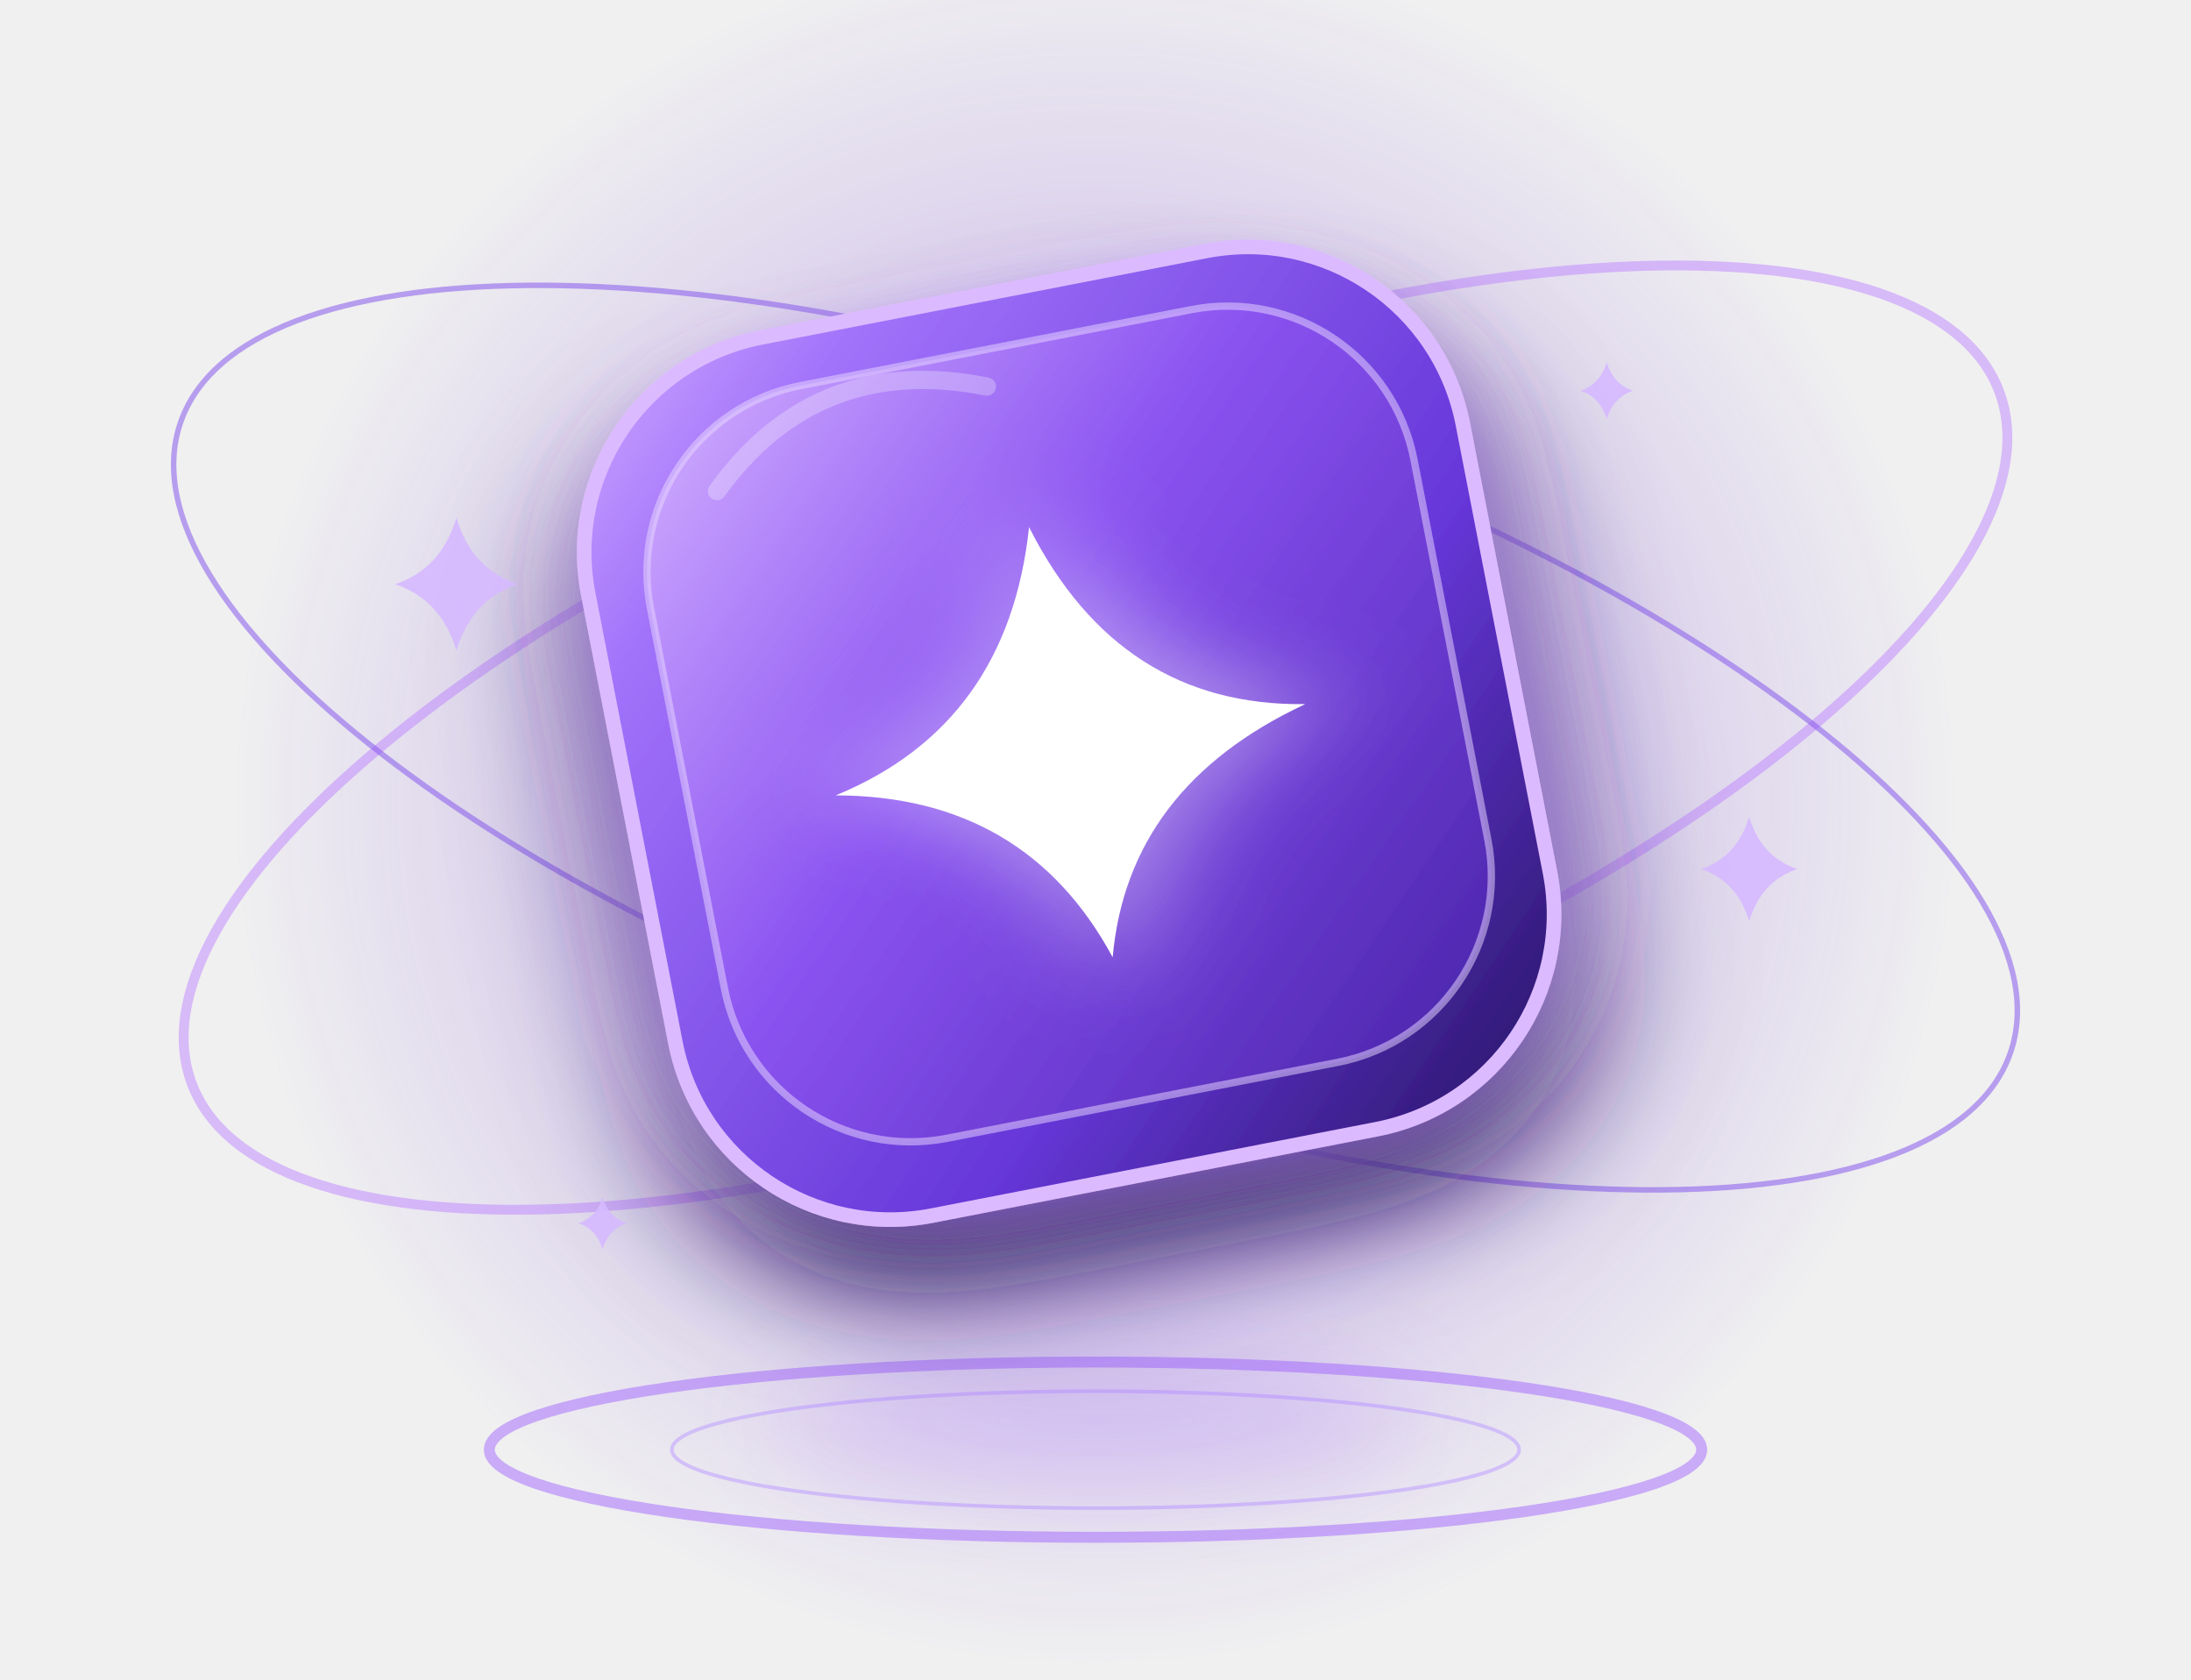
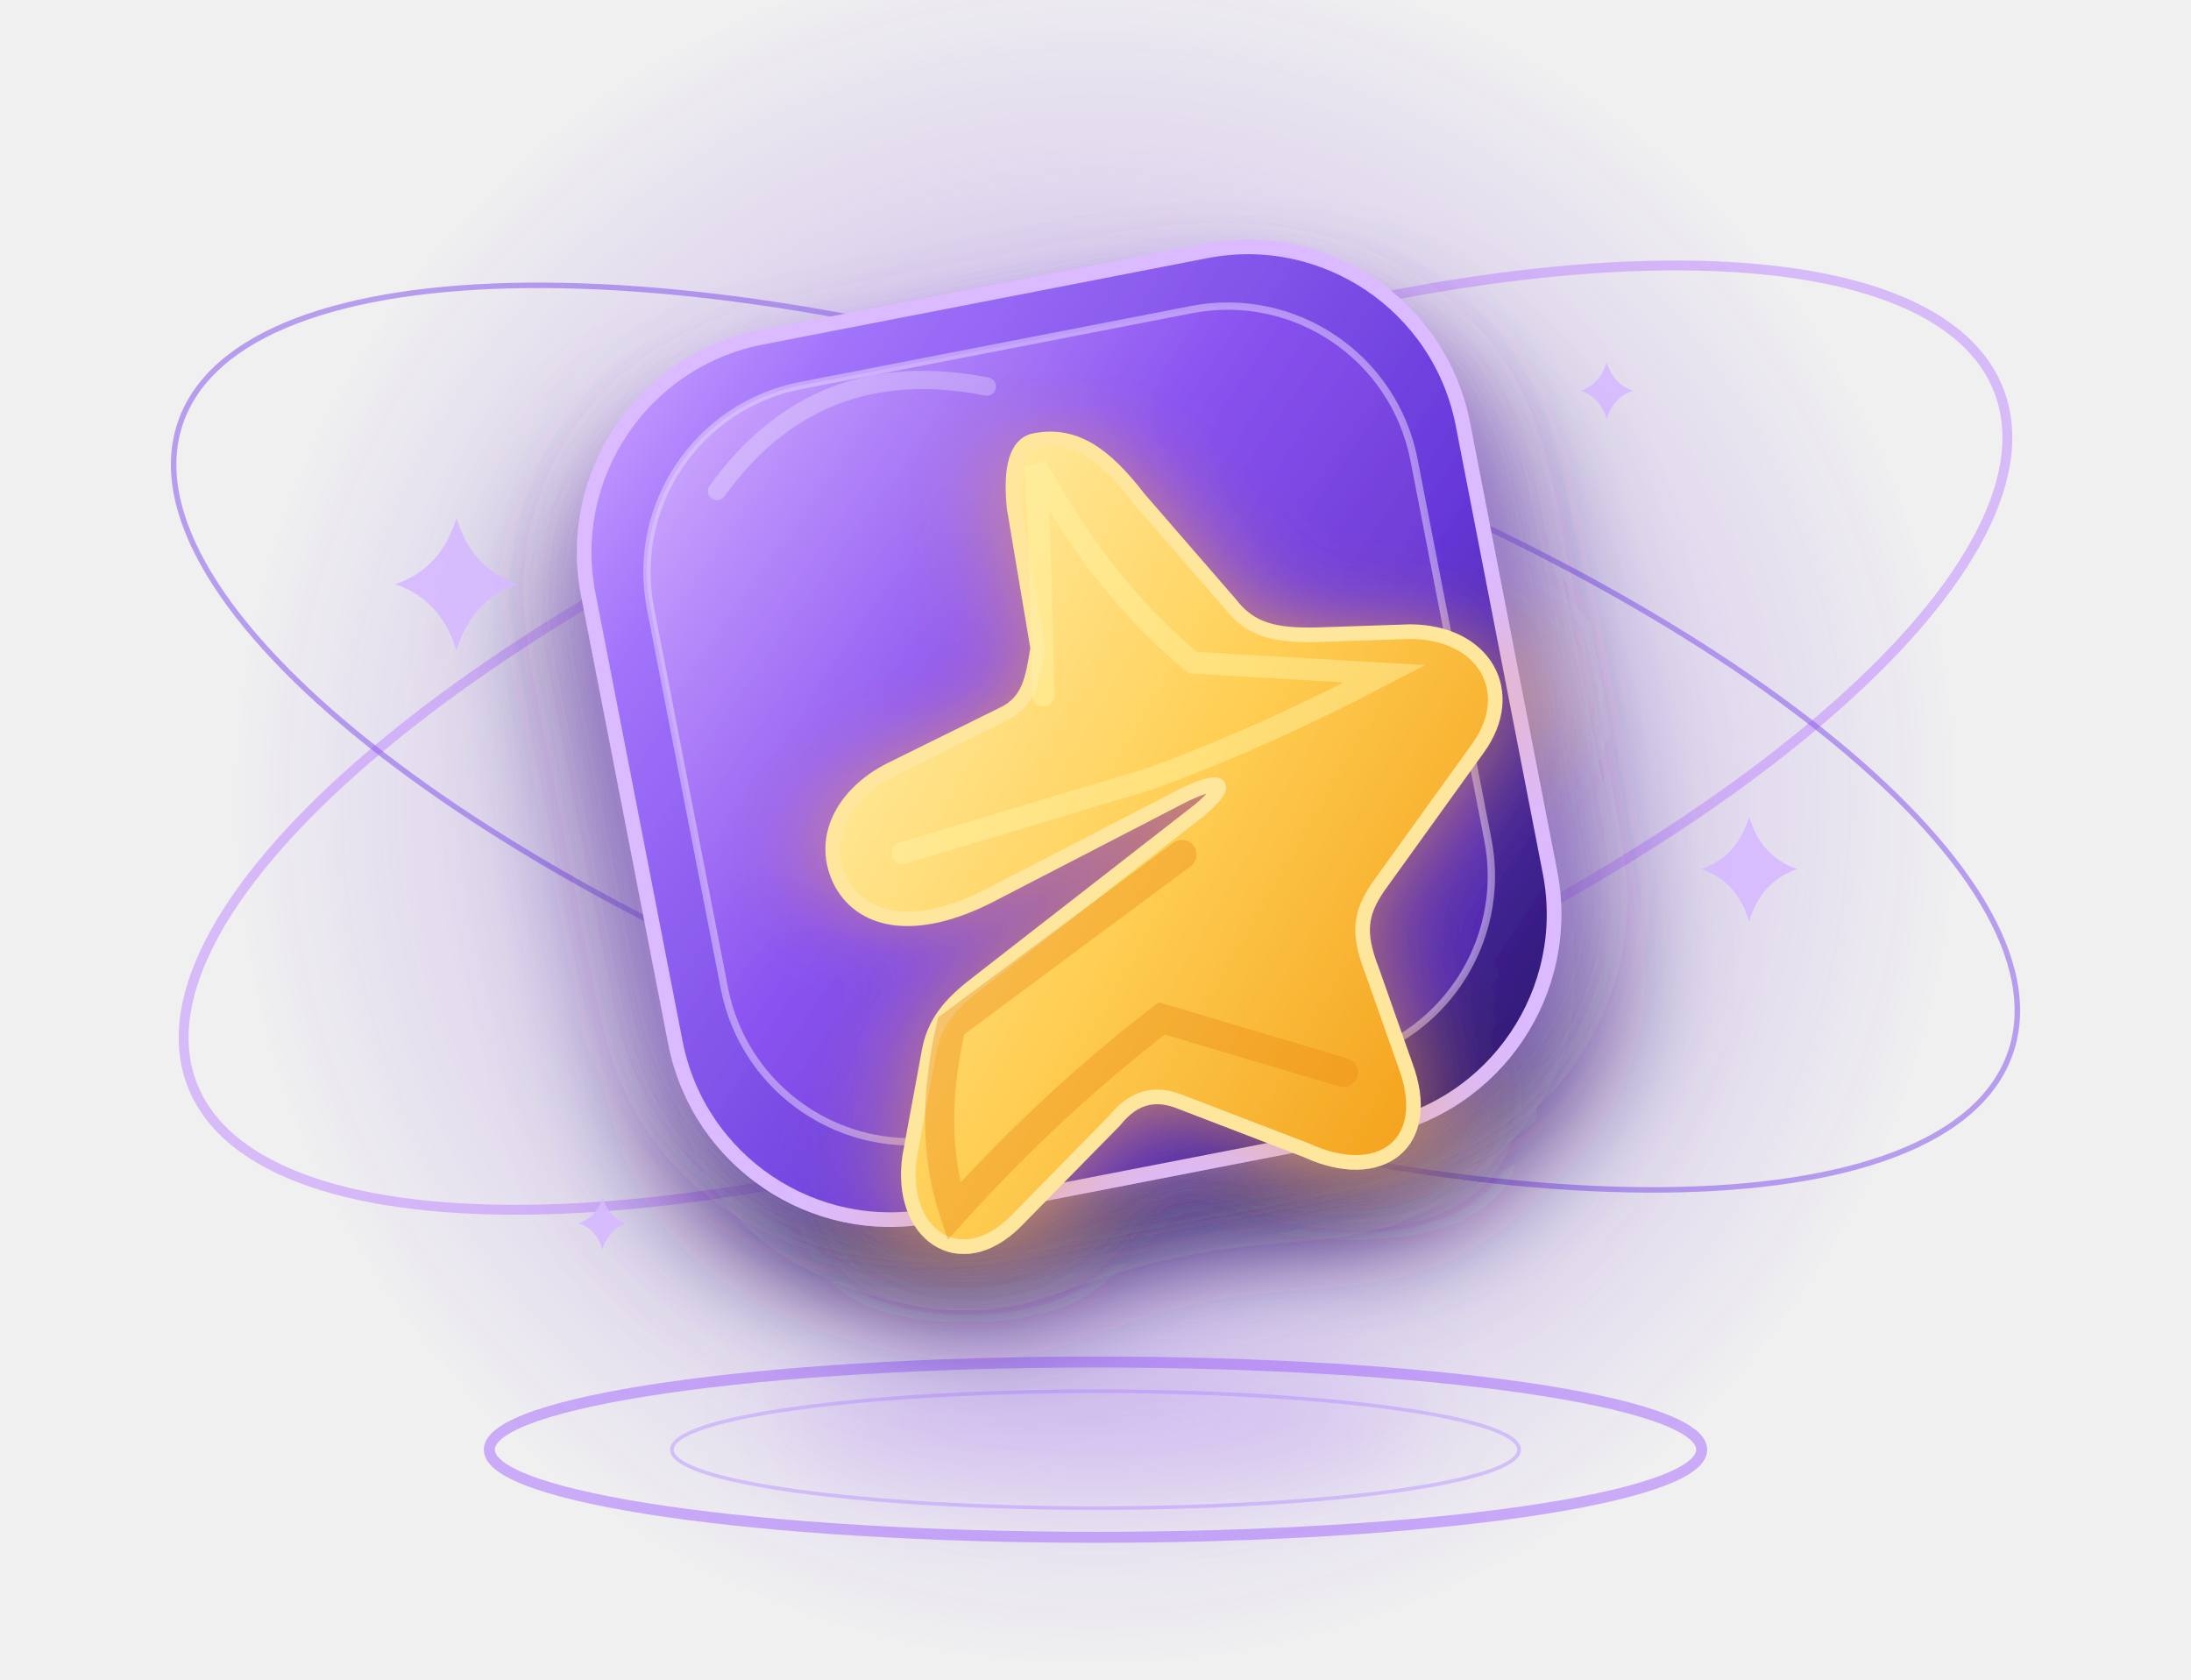
<svg xmlns="http://www.w3.org/2000/svg" viewBox="0 0 600 460" width="600" height="460" role="img" aria-label="Gift Myst illustration 1">
  <defs>
    <radialGradient id="aura">
      <stop stop-color="#833ff6" stop-opacity=".62" />
      <stop offset=".7" stop-color="#7132da" stop-opacity=".13" />
      <stop offset="1" stop-color="#6b24ec" stop-opacity="0" />
    </radialGradient>
    <linearGradient id="violet" x1="0" y1="0" x2="1" y2="1">
      <stop stop-color="#d0a9ff" />
      <stop offset=".18" stop-color="#a172fa" />
      <stop offset=".65" stop-color="#6637d9" />
      <stop offset="1" stop-color="#24135f" />
    </linearGradient>
    <linearGradient id="glass" x1="0" y1="0" x2="1" y2="1">
      <stop stop-color="#d9b8ff" stop-opacity=".87" />
      <stop offset=".42" stop-color="#8d53f3" stop-opacity=".76" />
      <stop offset="1" stop-color="#4a24ad" stop-opacity=".9" />
    </linearGradient>
    <linearGradient id="light" x1="0" y1="0" x2="0" y2="1">
      <stop stop-color="#ffffff" />
      <stop offset=".65" stop-color="#d2b8ff" />
      <stop offset="1" stop-color="#7444f5" />
    </linearGradient>
    <linearGradient id="box" x1="0" y1="0" x2="1" y2="1">
      <stop stop-color="#a879ff" />
      <stop offset=".4" stop-color="#6939d7" />
      <stop offset="1" stop-color="#27125d" />
    </linearGradient>
    <linearGradient id="gold" x1="0" y1="0" x2="1" y2="1">
      <stop stop-color="#fff8c2" />
      <stop offset=".5" stop-color="#ffcf55" />
      <stop offset="1" stop-color="#f09208" />
    </linearGradient>
    <filter id="neon" x="-80%" y="-80%" width="260%" height="260%">
      <feGaussianBlur stdDeviation="13" />
    </filter>
    <filter id="blur" x="-50%" y="-50%" width="200%" height="200%">
      <feGaussianBlur stdDeviation="29" />
    </filter>
    <filter id="shadow" x="-60%" y="-60%" width="220%" height="220%">
      <feDropShadow dx="0" dy="20" stdDeviation="17" flood-color="#220e58" flood-opacity=".85" />
    </filter>
  </defs>
  <circle cx="300" cy="220" r="235" fill="url(#aura)" />
  <ellipse cx="300" cy="397" rx="166" ry="24" fill="none" stroke="#9856ff" stroke-width="3" opacity=".45" />
  <ellipse cx="300" cy="397" rx="116" ry="16" fill="none" stroke="#bfa0ff" opacity=".56" />
  <ellipse cx="300" cy="389" rx="86" ry="15" fill="#9955ff" opacity=".22" filter="url(#neon)" />
  <ellipse cx="300" cy="202" rx="265" ry="94" transform="rotate(-21 300 202)" fill="none" stroke="#bd83ff" stroke-width="2.7" opacity=".5" />
  <ellipse cx="300" cy="202" rx="265" ry="94" transform="rotate(19 300 202)" fill="none" stroke="#8659ed" stroke-width="1.5" opacity=".55" />
  <g filter="url(#shadow)" transform="translate(295 207) rotate(-11) translate(-295 -207)">
    <rect x="181" y="88" width="228" height="232" rx="62" fill="#ac77ff" opacity=".7" filter="url(#neon)" />
    <rect x="172" y="78" width="244" height="245" rx="60" fill="url(#violet)" stroke="#dcbaff" stroke-width="4" />
    <rect x="188" y="93" width="213" height="210" rx="52" fill="url(#glass)" stroke="#e6d5ff" stroke-opacity=".52" stroke-width="2" />
-     <path d="M294 130 Q316 200 377 203 Q318 212 294 276 Q279 215 219 203 Q282 195 294 130Z" fill="#fff" filter="url(#neon)" opacity=".4" />
-     <path d="M294 143 Q309 196 359 205 Q307 218 294 263 Q279 215 228 205 Q278 195 294 143Z" fill="#fff" />
+     <path d="M300 120C311 120 318 127 325 141L344 174C348 182 354 185 366 187L391 191C411 195 417 213 403 226L369 258C363 264 361 269 363 280L367 307C371 330 354 338 336 325L304 305C299 302 293 301 286 307L254 329C236 341 222 326 229 306L240 278C243 271 248 267 256 263L325 228C334 223 334 220 322 223L264 240C243 246 229 241 225 229C221 216 230 205 244 201L277 192C285 190 287 184 290 176L291 137C292 126 295 120 300 120Z" fill="#ffad30" filter="url(#neon)" opacity=".7" />
+     <path d="M300 120C311 120 318 127 325 141L344 174C348 182 354 185 366 187L391 191C411 195 417 213 403 226L369 258C363 264 361 269 363 280L367 307C371 330 354 338 336 325L304 305C299 302 293 301 286 307L254 329C236 341 222 326 229 306L240 278C243 271 248 267 256 263L325 228C334 223 334 220 322 223L264 240C243 246 229 241 225 229C221 216 230 205 244 201L277 192C285 190 287 184 290 176L291 137C292 126 295 120 300 120Z" fill="url(#gold)" stroke="#ffe69d" stroke-width="4" stroke-linejoin="round" />
+     <path d="M289 189Q295 156 299 127Q311 164 331 188L382 201Q345 212 313 217L243 224" fill="none" stroke="#fff5a4" stroke-width="6" stroke-opacity=".45" stroke-linecap="round" />
+     <path d="M318 239L247 273Q235 300 238 323Q270 299 304 282L350 306" fill="none" stroke="#e98813" stroke-width="8" stroke-opacity=".37" stroke-linecap="round" />
    <path d="M212 117 Q246 85 290 103" fill="none" stroke="#fff" stroke-width="5" stroke-linecap="round" opacity=".27" />
  </g>
  <path d="M125 141.8 Q129.2 155.8 141.8 160 Q129.2 164.2 125 178.2 Q120.8 164.2 108.2 160 Q120.8 155.8 125 141.8" fill="#d6baff" opacity=".92" />
  <path d="M479 223.7 Q482.3 234.7 492.2 238 Q482.3 241.3 479 252.3 Q475.7 241.3 465.8 238 Q475.7 234.7 479 223.7" fill="#d6baff" opacity=".92" />
  <path d="M440 99.2 Q441.8 105.2 447.2 107 Q441.8 108.8 440 114.8 Q438.2 108.8 432.8 107 Q438.2 105.2 440 99.2" fill="#d6baff" opacity=".92" />
  <path d="M165 327.85 Q166.65 333.35 171.6 335 Q166.65 336.65 165 342.15 Q163.35 336.65 158.4 335 Q163.35 333.35 165 327.85" fill="#d6baff" opacity=".92" />
</svg>
